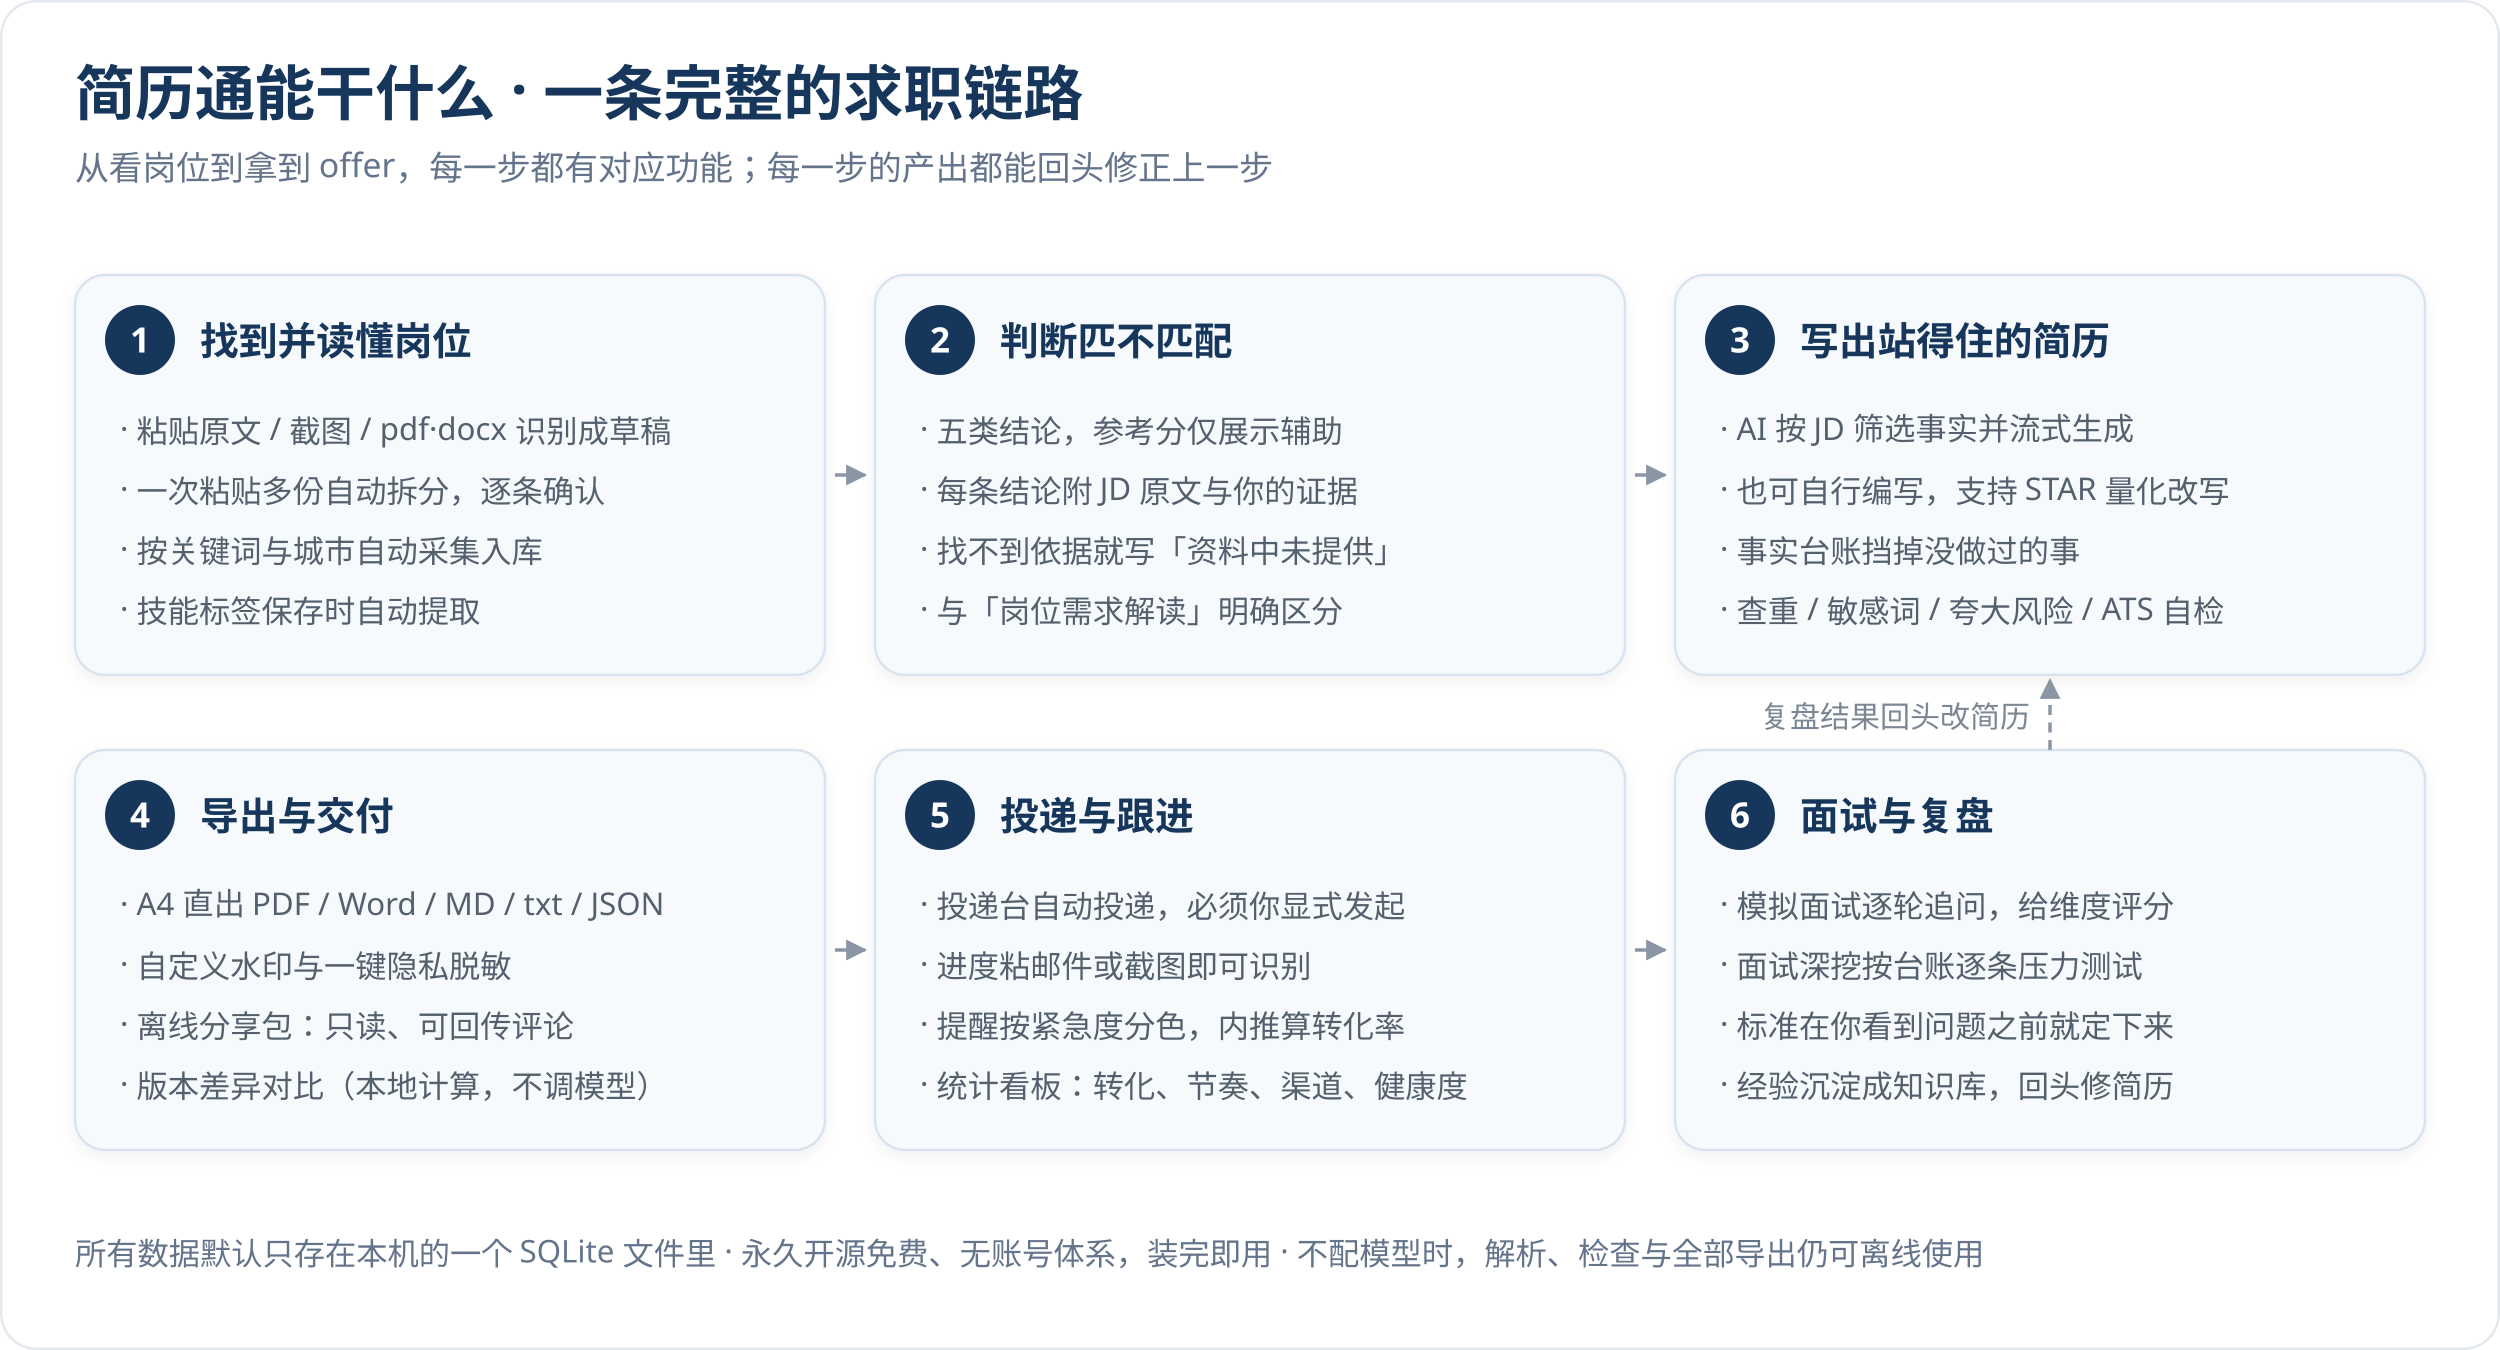
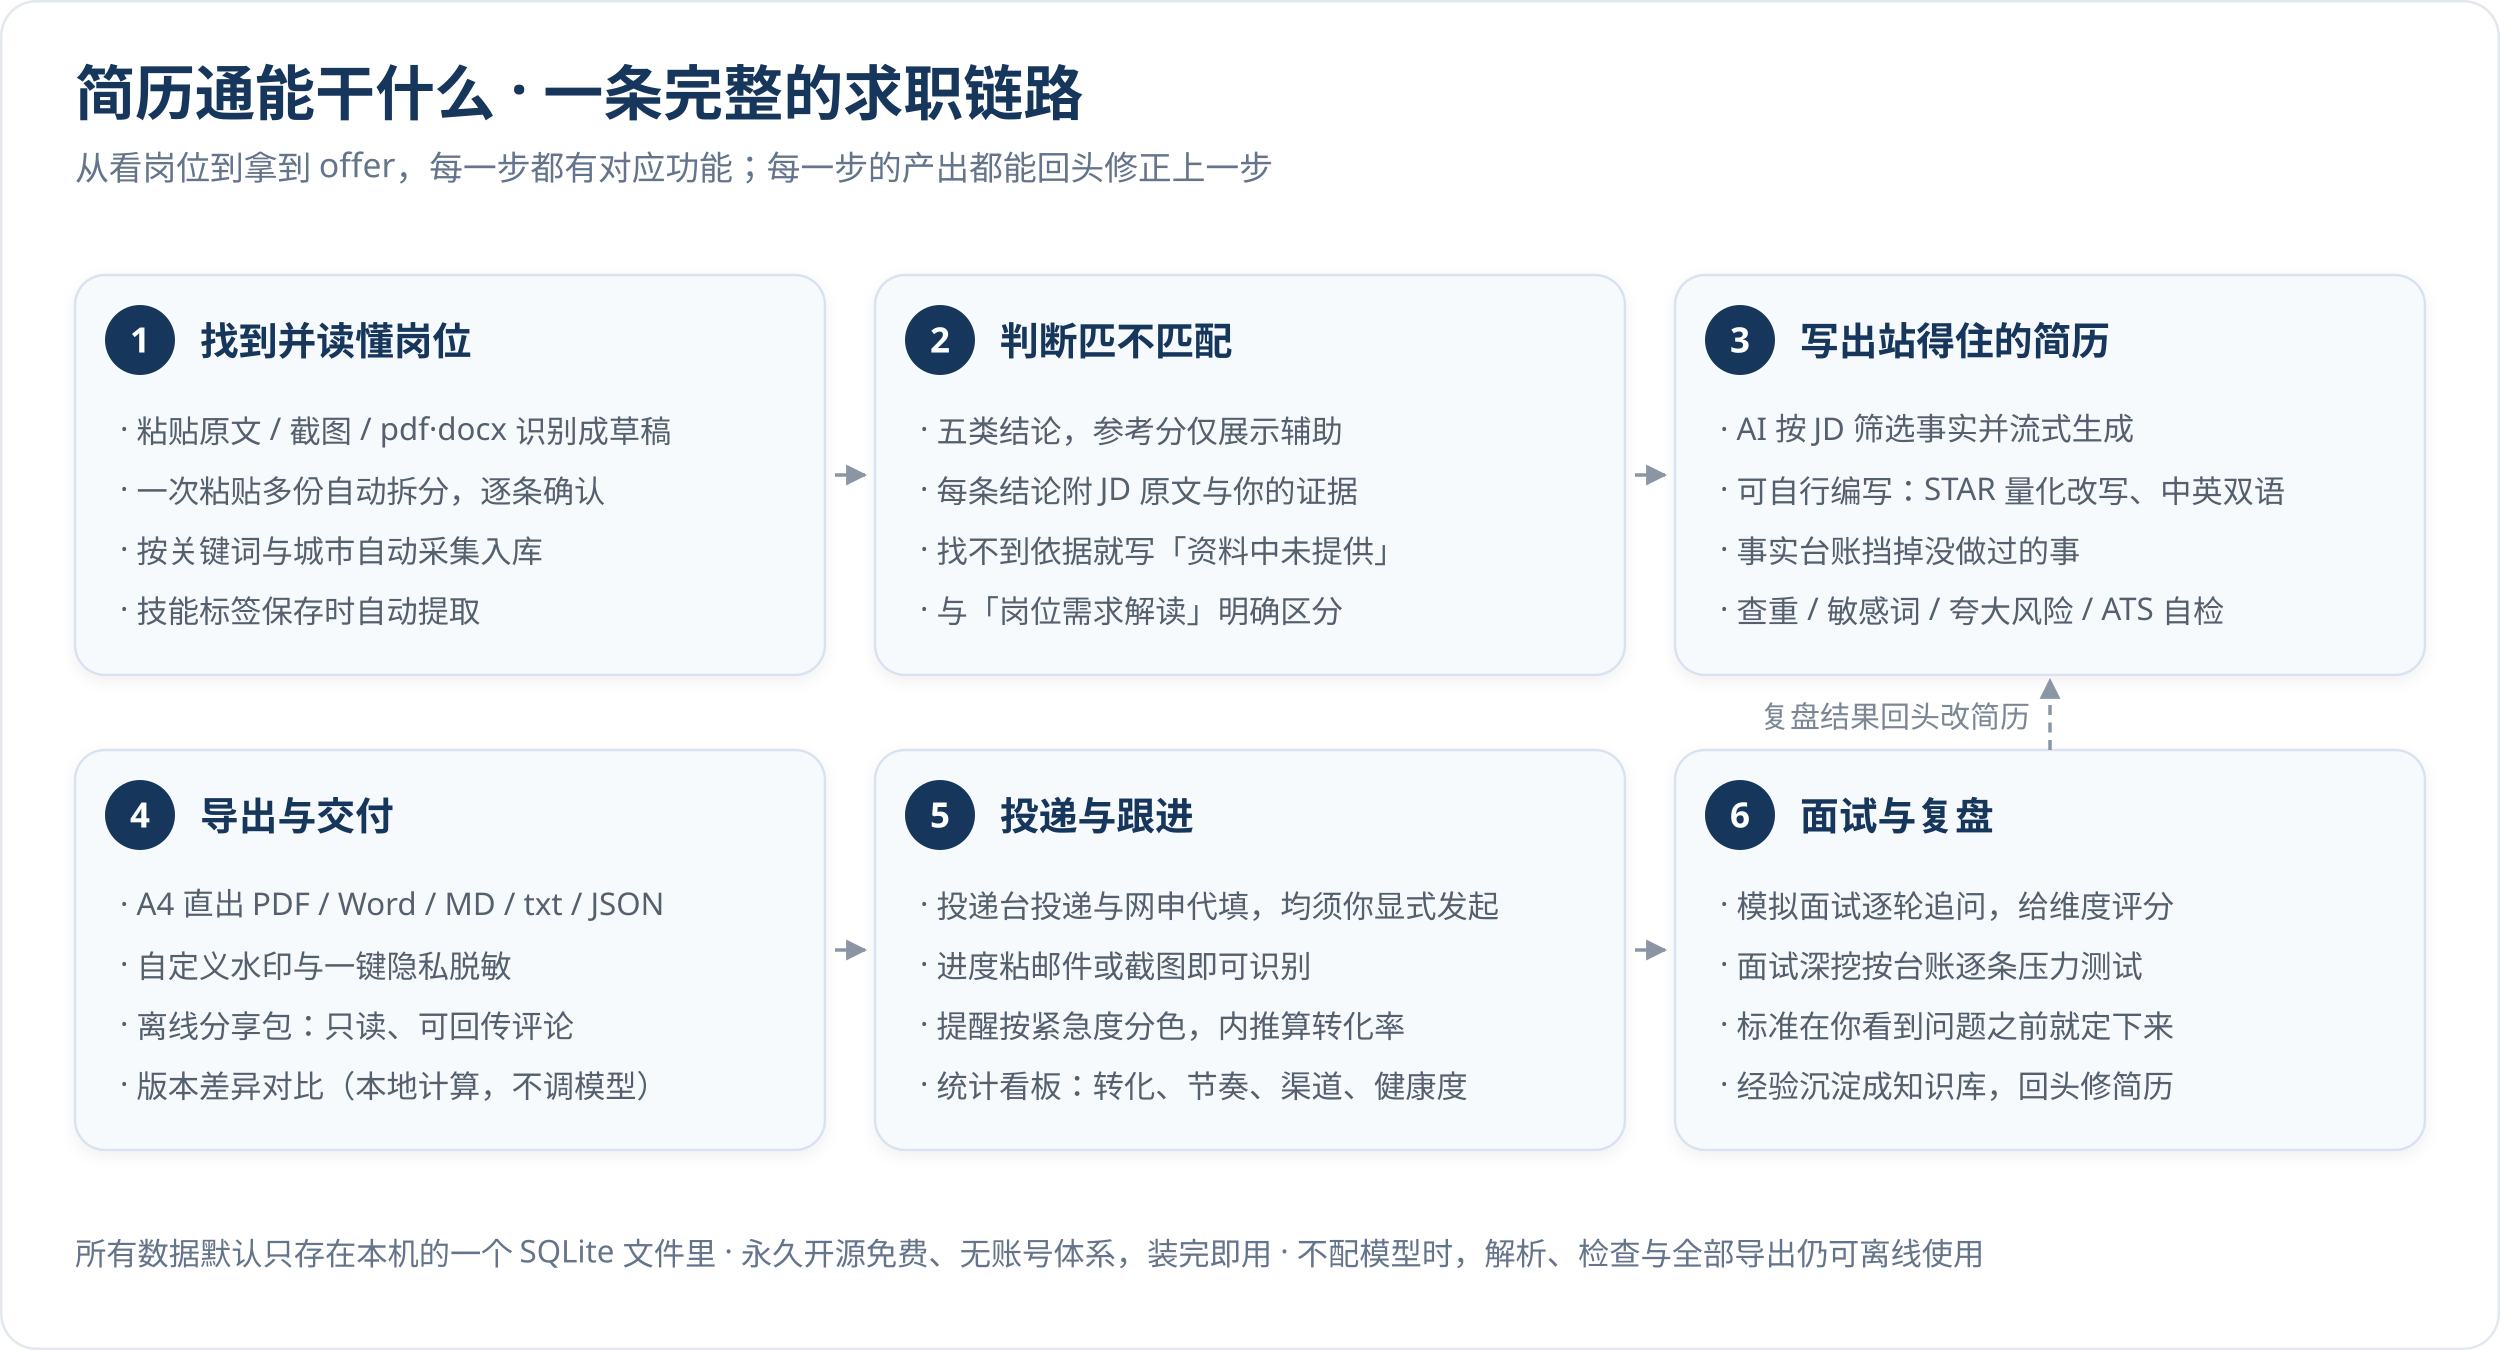
<svg xmlns="http://www.w3.org/2000/svg" width="1000" height="540" viewBox="0 0 1000 540" role="img" aria-label="简历通能干什么：一条完整的求职链路，六个阶段各自对应哪些功能">
  <defs>
    <marker id="fa" viewBox="0 0 10 10" refX="9" refY="5" markerWidth="6" markerHeight="6" orient="auto-start-reverse">
      <path d="M 0 0 L 10 5 L 0 10 z" fill="#8b96a5" />
    </marker>
    <filter id="cs" x="-6%" y="-10%" width="112%" height="128%">
      <feDropShadow dx="0" dy="2" stdDeviation="3" flood-color="#0f172a" flood-opacity="0.06" />
    </filter>
    <style>
      .t { font-family: "Microsoft YaHei", "PingFang SC", "Hiragino Sans GB", "Noto Sans SC", sans-serif; }
      .num { font-size: 14px; font-weight: 700; fill: #ffffff; }
      .ct { font-size: 15.5px; font-weight: 700; fill: #16365c; }
      .cb { font-size: 12.5px; fill: #55606e; }
    </style>
  </defs>
  <rect x="0" y="0" width="1000" height="540" fill="#ffffff" />
  <rect x="0.5" y="0.5" width="999" height="539" rx="14" fill="none" stroke="#e3e8ef" />
  <text class="t" x="30" y="46" font-size="24" font-weight="700" fill="#16365c">简历通能干什么 · 一条完整的求职链路</text>
  <text class="t" x="30" y="72" font-size="13.5" fill="#64748b">从看岗位到拿到 offer，每一步都有对应功能；每一步的产出都能回头修正上一步</text>
  <rect x="30" y="110" width="300" height="160" rx="12" fill="#f7fafd" stroke="#d9e3ef" filter="url(#cs)" />
  <circle cx="56" cy="136" r="14" fill="#16365c" />
  <text class="t" x="56" y="141" text-anchor="middle" font-size="14" font-weight="700" fill="#ffffff">1</text>
  <text class="t ct" x="80" y="142">找到并读懂岗位</text>
  <text class="t cb" x="48" y="176">· 粘贴原文 / 截图 / pdf·docx 识别成草稿</text>
  <text class="t cb" x="48" y="200">· 一次粘贴多份自动拆分，逐条确认</text>
  <text class="t cb" x="48" y="224">· 按关键词与城市自动采集入库</text>
  <text class="t cb" x="48" y="248">· 技能标签保存时自动提取</text>
  <rect x="350" y="110" width="300" height="160" rx="12" fill="#f7fafd" stroke="#d9e3ef" filter="url(#cs)" />
  <circle cx="376" cy="136" r="14" fill="#16365c" />
  <text class="t" x="376" y="141" text-anchor="middle" font-size="14" font-weight="700" fill="#ffffff">2</text>
  <text class="t ct" x="400" y="142">判断匹不匹配</text>
  <text class="t cb" x="368" y="176">· 五类结论，参考分仅展示辅助</text>
  <text class="t cb" x="368" y="200">· 每条结论附 JD 原文与你的证据</text>
  <text class="t cb" x="368" y="224">· 找不到依据就写「资料中未提供」</text>
  <text class="t cb" x="368" y="248">· 与「岗位需求解读」明确区分</text>
  <rect x="670" y="110" width="300" height="160" rx="12" fill="#f7fafd" stroke="#d9e3ef" filter="url(#cs)" />
  <circle cx="696" cy="136" r="14" fill="#16365c" />
  <text class="t" x="696" y="141" text-anchor="middle" font-size="14" font-weight="700" fill="#ffffff">3</text>
  <text class="t ct" x="720" y="142">写出站得住的简历</text>
  <text class="t cb" x="688" y="176">· AI 按 JD 筛选事实并流式生成</text>
-   <text class="t cb" x="688" y="200">· 也可自行编写，支持 STAR 量化改写</text>
+   <text class="t cb" x="688" y="200">· 可自行编写：STAR 量化改写、中英双语</text>
  <text class="t cb" x="688" y="224">· 事实台账挡掉没做过的事</text>
  <text class="t cb" x="688" y="248">· 查重 / 敏感词 / 夸大风险 / ATS 自检</text>
  <rect x="30" y="300" width="300" height="160" rx="12" fill="#f7fafd" stroke="#d9e3ef" filter="url(#cs)" />
  <circle cx="56" cy="326" r="14" fill="#16365c" />
  <text class="t" x="56" y="331" text-anchor="middle" font-size="14" font-weight="700" fill="#ffffff">4</text>
  <text class="t ct" x="80" y="332">导出与交付</text>
  <text class="t cb" x="48" y="366">· A4 直出 PDF / Word / MD / txt / JSON</text>
  <text class="t cb" x="48" y="390">· 自定义水印与一键隐私脱敏</text>
  <text class="t cb" x="48" y="414">· 离线分享包：只读、可回传评论</text>
  <text class="t cb" x="48" y="438">· 版本差异对比（本地计算，不调模型）</text>
  <rect x="350" y="300" width="300" height="160" rx="12" fill="#f7fafd" stroke="#d9e3ef" filter="url(#cs)" />
  <circle cx="376" cy="326" r="14" fill="#16365c" />
  <text class="t" x="376" y="331" text-anchor="middle" font-size="14" font-weight="700" fill="#ffffff">5</text>
  <text class="t ct" x="400" y="332">投递与跟进</text>
-   <text class="t cb" x="368" y="366">· 投递台自动投递，必须你显式发起</text>
+   <text class="t cb" x="368" y="366">· 投递台投递与网申代填，均须你显式发起</text>
  <text class="t cb" x="368" y="390">· 进度粘邮件或截图即可识别</text>
  <text class="t cb" x="368" y="414">· 提醒按紧急度分色，内推算转化率</text>
  <text class="t cb" x="368" y="438">· 统计看板：转化、节奏、渠道、健康度</text>
  <rect x="670" y="300" width="300" height="160" rx="12" fill="#f7fafd" stroke="#d9e3ef" filter="url(#cs)" />
  <circle cx="696" cy="326" r="14" fill="#16365c" />
  <text class="t" x="696" y="331" text-anchor="middle" font-size="14" font-weight="700" fill="#ffffff">6</text>
  <text class="t ct" x="720" y="332">面试与复盘</text>
  <text class="t cb" x="688" y="366">· 模拟面试逐轮追问，给维度评分</text>
  <text class="t cb" x="688" y="390">· 面试深挖按台账逐条压力测试</text>
  <text class="t cb" x="688" y="414">· 标准在你看到问题之前就定下来</text>
  <text class="t cb" x="688" y="438">· 经验沉淀成知识库，回头修简历</text>
  <path d="M 334 190 L 346 190" stroke="#8b96a5" stroke-width="1.4" marker-end="url(#fa)" />
  <path d="M 654 190 L 666 190" stroke="#8b96a5" stroke-width="1.4" marker-end="url(#fa)" />
  <path d="M 334 380 L 346 380" stroke="#8b96a5" stroke-width="1.4" marker-end="url(#fa)" />
  <path d="M 654 380 L 666 380" stroke="#8b96a5" stroke-width="1.4" marker-end="url(#fa)" />
  <path d="M 820 300 L 820 272" stroke="#8b96a5" stroke-width="1.4" stroke-dasharray="4 3" marker-end="url(#fa)" />
  <text class="t" x="812" y="291" font-size="12" fill="#7b8794" text-anchor="end">复盘结果回头改简历</text>
  <text class="t" x="30" y="506" font-size="12.5" fill="#64748b">所有数据默认只存在本机的一个 SQLite 文件里 · 永久开源免费、无账号体系，装完即用 · 不配模型时，解析、检查与全部导出仍可离线使用</text>
</svg>
